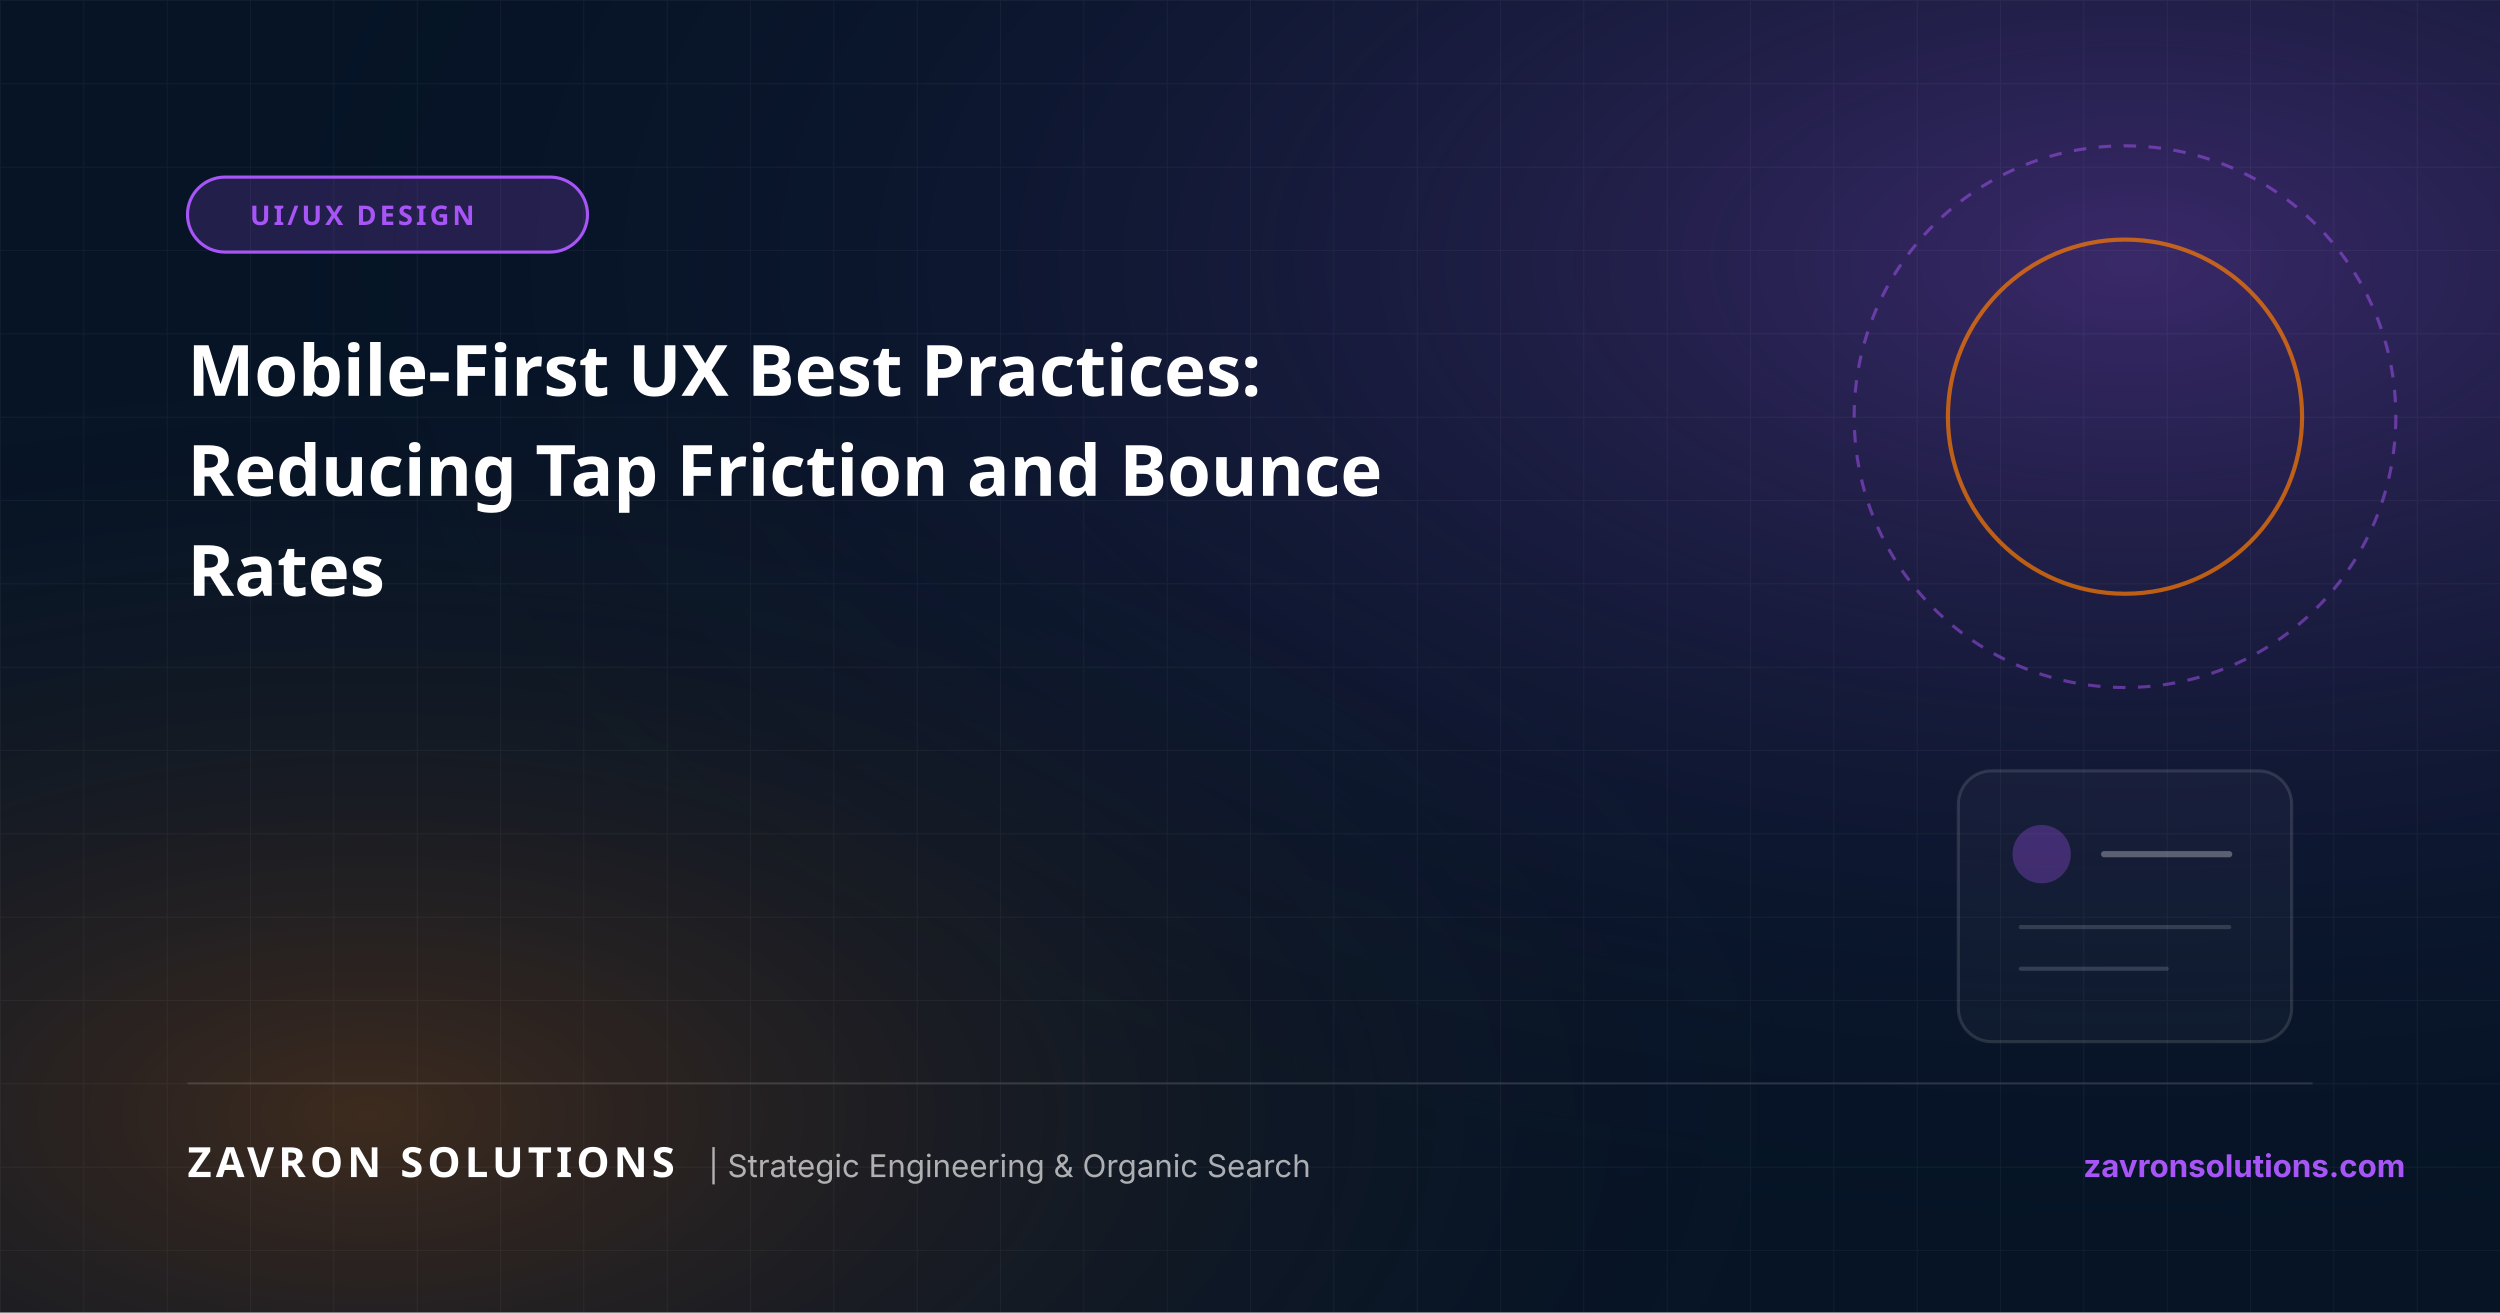
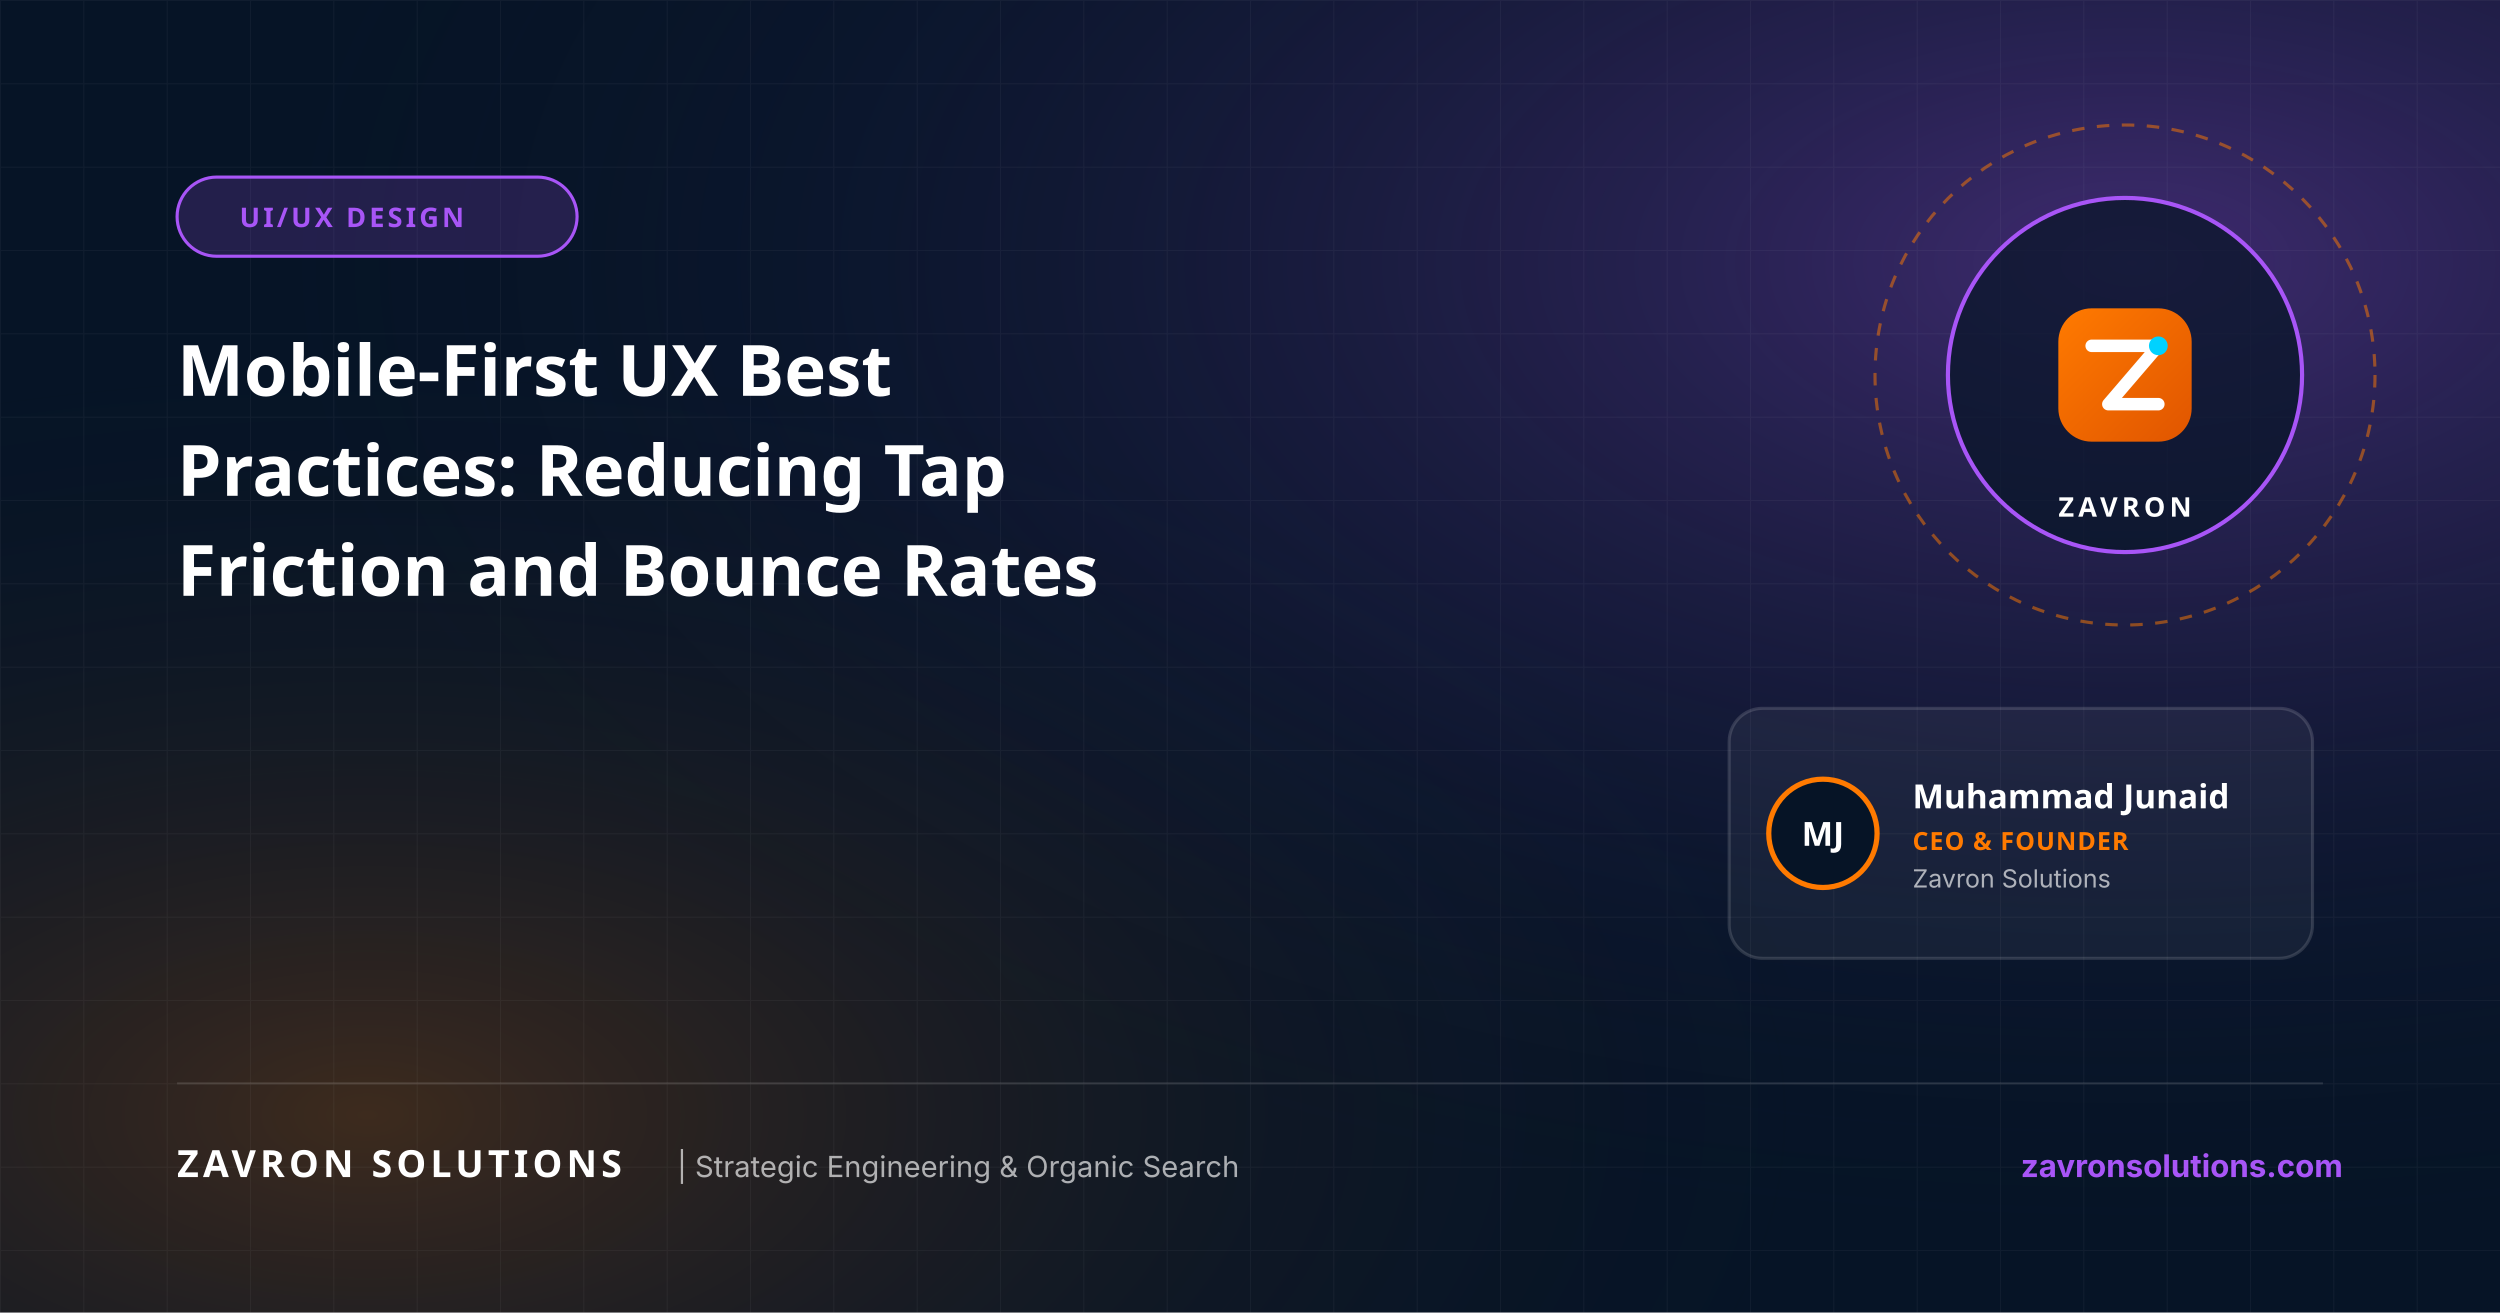
<svg xmlns="http://www.w3.org/2000/svg" width="1200" height="630" viewBox="0 0 1200 630" fill="none">
  <rect width="1200" height="630" fill="#061426" />
  <defs>
    <radialGradient id="grad1" cx="0.85" cy="0.2" r="0.75">
-       <stop offset="0%" stop-color="#a855f7" stop-opacity="0.32" />
+       <stop offset="0%" stop-color="#a855f7" stop-opacity="0.35" />
      <stop offset="100%" stop-color="#061426" stop-opacity="0" />
    </radialGradient>
    <radialGradient id="grad2" cx="0.15" cy="0.85" r="0.6">
      <stop offset="0%" stop-color="#ff7a00" stop-opacity="0.22" />
      <stop offset="100%" stop-color="#061426" stop-opacity="0" />
    </radialGradient>
+     <linearGradient id="logoGrad" x1="0" y1="0" x2="1" y2="1">
+       <stop offset="0%" stop-color="#FF7A00" />
+       <stop offset="100%" stop-color="#E05500" />
+     </linearGradient>
    <pattern id="grid" width="40" height="40" patternUnits="userSpaceOnUse">
      <path d="M 40 0 L 0 0 0 40" fill="none" stroke="rgba(255,255,255,0.04)" stroke-width="1" />
    </pattern>
  </defs>
  <rect width="1200" height="630" fill="url(#grad1)" />
  <rect width="1200" height="630" fill="url(#grad2)" />
  <rect width="1200" height="630" fill="url(#grid)" />
-   <circle cx="1020" cy="200" r="130" stroke="#a855f7" stroke-width="1.5" stroke-dasharray="6 6" fill="none" opacity="0.5" />
-   <circle cx="1020" cy="200" r="85" stroke="#ff7a00" stroke-width="2" fill="none" opacity="0.7" />
-   <rect x="940" y="370" width="160" height="130" rx="16" stroke="rgba(255,255,255,0.12)" stroke-width="1.5" fill="rgba(255,255,255,0.03)" />
-   <circle cx="980" cy="410" r="14" fill="#a855f7" fill-opacity="0.3" />
-   <line x1="1010" y1="410" x2="1070" y2="410" stroke="rgba(255,255,255,0.3)" stroke-width="3" stroke-linecap="round" />
-   <line x1="970" y1="445" x2="1070" y2="445" stroke="rgba(255,255,255,0.15)" stroke-width="2" stroke-linecap="round" />
-   <line x1="970" y1="465" x2="1040" y2="465" stroke="rgba(255,255,255,0.15)" stroke-width="2" stroke-linecap="round" />
-   <rect x="90" y="85" width="192" height="36" rx="18" fill="#a855f7" fill-opacity="0.18" stroke="#a855f7" stroke-width="1.5" />
-   <text x="120" y="108" fill="#a855f7" font-family="Plus Jakarta Sans, sans-serif" font-size="13" font-weight="700" letter-spacing="1.5">UI/UX DESIGN</text>
-   <text x="90" y="190" fill="#FFFFFF" font-family="Plus Jakarta Sans, sans-serif" font-size="34" font-weight="800">Mobile-First UX Best Practices:</text>
-   <text x="90" y="238" fill="#FFFFFF" font-family="Plus Jakarta Sans, sans-serif" font-size="34" font-weight="800">Reducing Tap Friction and Bounce</text>
-   <text x="90" y="286" fill="#FFFFFF" font-family="Plus Jakarta Sans, sans-serif" font-size="34" font-weight="800">Rates</text>
-   <line x1="90" y1="520" x2="1110" y2="520" stroke="rgba(255,255,255,0.12)" stroke-width="1" />
-   <text x="90" y="565" fill="#FFFFFF" font-family="Plus Jakarta Sans, sans-serif" font-size="20" font-weight="800" letter-spacing="2">ZAVRON SOLUTIONS</text>
-   <text x="340" y="565" fill="rgba(255,255,255,0.65)" font-family="Inter, sans-serif" font-size="15">| Strategic Engineering &amp; Organic Search</text>
-   <text x="1000" y="565" fill="#a855f7" font-family="Inter, sans-serif" font-size="15" font-weight="700">zavronsolutions.com</text>
+   <rect x="85" y="85" width="192" height="38" rx="19" fill="#a855f7" fill-opacity="0.18" stroke="#a855f7" stroke-width="1.5" />
+   <text x="115" y="109" fill="#a855f7" font-family="Plus Jakarta Sans, sans-serif" font-size="13" font-weight="700" letter-spacing="1.5">UI/UX DESIGN</text>
+   <text x="85" y="190" fill="#FFFFFF" font-family="Plus Jakarta Sans, sans-serif" font-size="34" font-weight="800">Mobile-First UX Best</text>
+   <text x="85" y="238" fill="#FFFFFF" font-family="Plus Jakarta Sans, sans-serif" font-size="34" font-weight="800">Practices: Reducing Tap</text>
+   <text x="85" y="286" fill="#FFFFFF" font-family="Plus Jakarta Sans, sans-serif" font-size="34" font-weight="800">Friction and Bounce Rates</text>
+   <circle cx="1020" cy="180" r="85" stroke="#a855f7" stroke-width="2" fill="rgba(6, 20, 38, 0.7)" />
+   <circle cx="1020" cy="180" r="120" stroke="#ff7a00" stroke-width="1.5" stroke-dasharray="6 6" fill="none" opacity="0.5" />
+   <g transform="translate(988, 148)">
+     <rect width="64" height="64" rx="16" fill="url(#logoGrad)" />
+     <path d="M16 18 H48 L24 46 H48" stroke="#FFFFFF" stroke-width="6" stroke-linecap="round" stroke-linejoin="round" />
+     <circle cx="48" cy="18" r="4.5" fill="#00D2FF" />
+   </g>
+   <text x="1020" y="248" fill="#FFFFFF" font-family="Plus Jakarta Sans, sans-serif" font-size="13" font-weight="800" letter-spacing="2" text-anchor="middle">ZAVRON</text>
+   <rect x="830" y="340" width="280" height="120" rx="16" fill="rgba(255,255,255,0.05)" stroke="rgba(255,255,255,0.14)" stroke-width="1.5" />
+   <circle cx="875" cy="400" r="26" fill="#061426" stroke="#FF7A00" stroke-width="2.5" />
+   <text x="875" y="406" fill="#FFFFFF" font-family="Plus Jakarta Sans, sans-serif" font-size="16" font-weight="800" text-anchor="middle">MJ</text>
+   <text x="918" y="388" fill="#FFFFFF" font-family="Plus Jakarta Sans, sans-serif" font-size="16" font-weight="700">Muhammad Junaid</text>
+   <text x="918" y="408" fill="#FF7A00" font-family="Plus Jakarta Sans, sans-serif" font-size="12" font-weight="700" letter-spacing="0.5">CEO &amp; FOUNDER</text>
+   <text x="918" y="426" fill="rgba(255,255,255,0.65)" font-family="Inter, sans-serif" font-size="12">Zavron Solutions</text>
+   <line x1="85" y1="520" x2="1115" y2="520" stroke="rgba(255,255,255,0.12)" stroke-width="1" />
+   <text x="85" y="565" fill="#FFFFFF" font-family="Plus Jakarta Sans, sans-serif" font-size="18" font-weight="800" letter-spacing="2">ZAVRON SOLUTIONS</text>
+   <text x="325" y="565" fill="rgba(255,255,255,0.65)" font-family="Inter, sans-serif" font-size="14">|   Strategic Engineering &amp; Organic Search</text>
+   <text x="970" y="565" fill="#a855f7" font-family="Inter, sans-serif" font-size="15" font-weight="700">zavronsolutions.com</text>
</svg>
